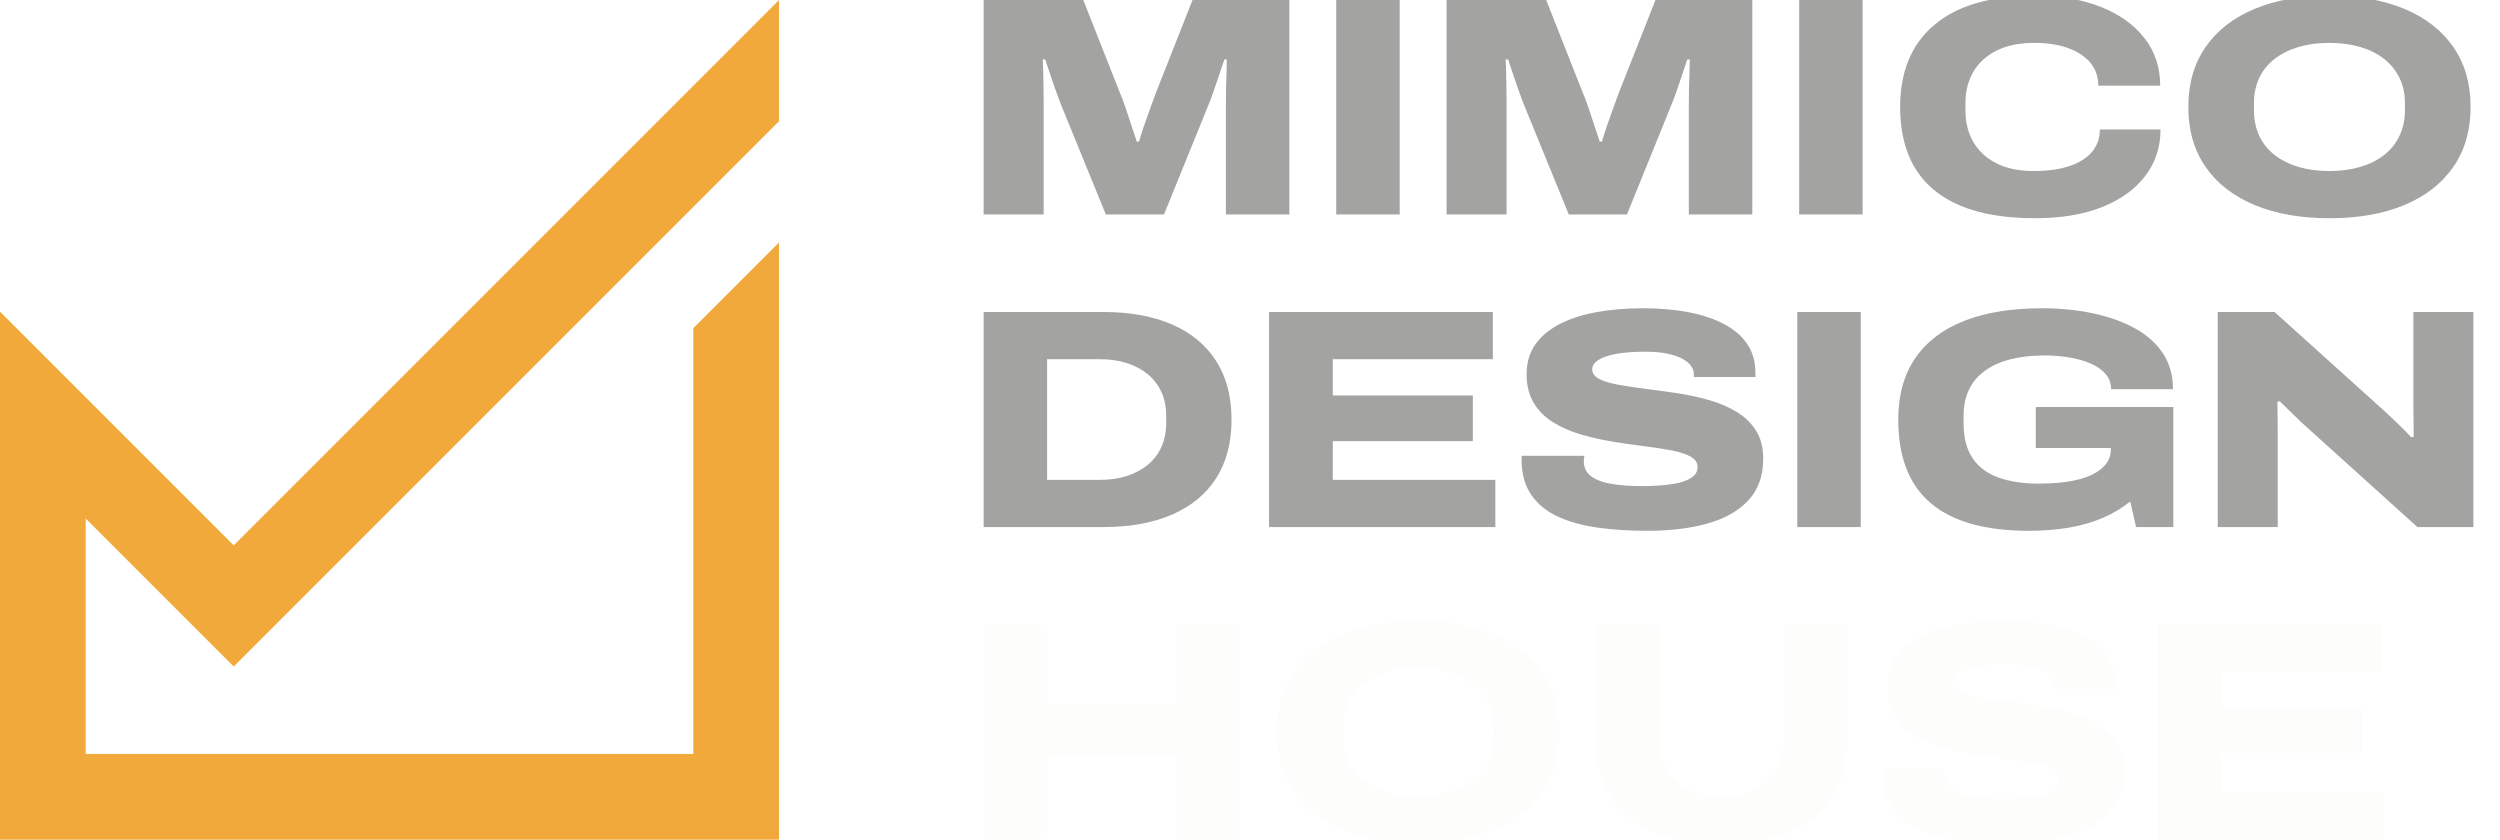
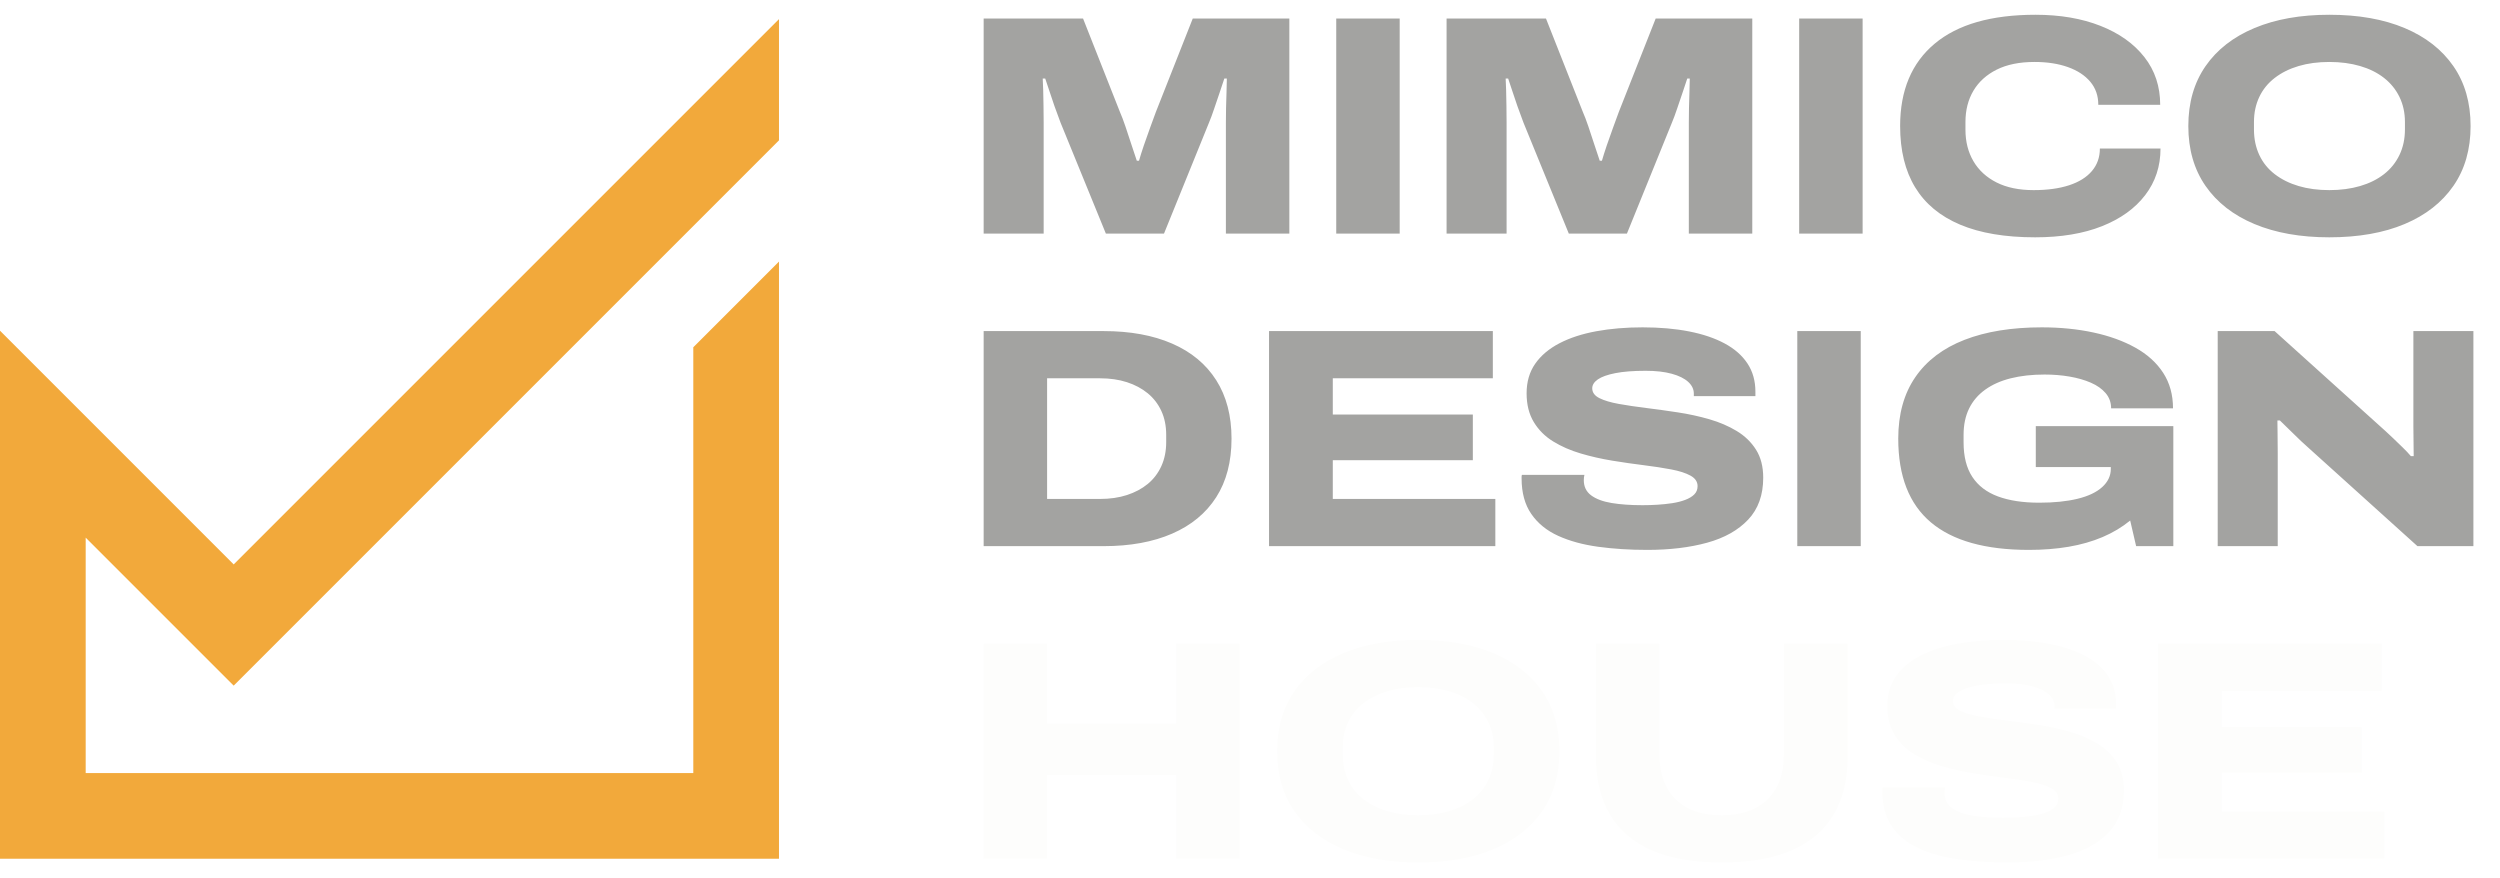
- <svg xmlns="http://www.w3.org/2000/svg" viewBox="0 0 393.05 132.00" width="393" height="132" role="img" aria-label="Mimico Design House">
-   <g transform="translate(0.00 0.00) scale(1.22472)">
-     <path fill="#F2A93B" d="M0 40L30 70L100 0V15.56L30 85.56L11 66.56V96.78H89V42.12L100 31.12V107.78H0Z" />
+ <svg xmlns="http://www.w3.org/2000/svg" viewBox="0 0 393.05 138.00" width="393" height="138" role="img" aria-label="Mimico Design House">
+   <g transform="translate(0 3.00)">
+     <g transform="translate(0.00 0.00) scale(1.22472)">
+       <path fill="#F2A93B" d="M0 40L30 70L100 0V15.56L30 85.56L11 66.56V96.78H89V42.12L100 31.12V107.78H0Z" />
+     </g>
+     <path fill="#A3A3A1" d="M154.649 33.713V-0.098H170.277L176.076 14.596Q176.469 15.48 176.936 16.856Q177.402 18.232 177.869 19.682Q178.336 21.132 178.729 22.262H179.073Q179.368 21.23 179.835 19.854Q180.302 18.478 180.818 17.077Q181.334 15.677 181.727 14.596L187.526 -0.098H202.711V33.713H192.735V16.267Q192.735 15.235 192.76 13.957Q192.784 12.679 192.834 11.45Q192.883 10.222 192.883 9.337H192.49Q192.195 10.271 191.752 11.549Q191.31 12.827 190.892 14.08Q190.475 15.333 190.082 16.267L183.005 33.713H173.864L166.738 16.267Q166.247 14.989 165.78 13.662Q165.313 12.335 164.945 11.18Q164.576 10.025 164.33 9.337H163.937Q163.986 10.025 164.011 11.156Q164.035 12.286 164.06 13.613Q164.085 14.94 164.085 16.267V33.713ZM210.083 33.713V-0.098H220.059V33.713ZM227.431 33.713V-0.098H243.058L248.857 14.596Q249.251 15.48 249.717 16.856Q250.184 18.232 250.651 19.682Q251.118 21.132 251.511 22.262H251.855Q252.15 21.23 252.617 19.854Q253.084 18.478 253.6 17.077Q254.116 15.677 254.509 14.596L260.308 -0.098H275.493V33.713H265.517V16.267Q265.517 15.235 265.542 13.957Q265.566 12.679 265.615 11.45Q265.665 10.222 265.665 9.337H265.271Q264.977 10.271 264.534 11.549Q264.092 12.827 263.674 14.08Q263.257 15.333 262.863 16.267L255.787 33.713H246.646L239.52 16.267Q239.029 14.989 238.562 13.662Q238.095 12.335 237.726 11.18Q237.358 10.025 237.112 9.337H236.719Q236.768 10.025 236.793 11.156Q236.817 12.286 236.842 13.613Q236.866 14.94 236.866 16.267V33.713ZM282.865 33.713V-0.098H292.841V33.713ZM319.968 34.302Q312.892 34.302 308.174 32.312Q303.456 30.322 301.097 26.439Q298.738 22.557 298.738 16.807Q298.738 8.404 304.169 3.858Q309.599 -0.688 320.017 -0.688Q325.816 -0.688 330.239 1.057Q334.662 2.801 337.144 5.971Q339.626 9.141 339.626 13.465H329.895Q329.895 11.352 328.642 9.853Q327.389 8.354 325.128 7.544Q322.868 6.733 319.87 6.733Q316.332 6.733 313.924 7.937Q311.516 9.141 310.262 11.254Q309.009 13.367 309.009 16.168V17.397Q309.009 20.198 310.262 22.336Q311.516 24.474 313.899 25.678Q316.283 26.882 319.723 26.882Q322.966 26.882 325.3 26.12Q327.635 25.358 328.888 23.884Q330.141 22.41 330.141 20.345H339.675Q339.675 24.523 337.267 27.668Q334.859 30.813 330.461 32.558Q326.062 34.302 319.968 34.302ZM366.213 34.302Q359.431 34.302 354.443 32.214Q349.455 30.125 346.752 26.218Q344.049 22.311 344.049 16.807Q344.049 11.303 346.752 7.396Q349.455 3.489 354.443 1.401Q359.431 -0.688 366.213 -0.688Q373.093 -0.688 378.056 1.401Q383.02 3.489 385.723 7.396Q388.426 11.303 388.426 16.807Q388.426 22.311 385.723 26.218Q383.02 30.125 378.056 32.214Q373.093 34.302 366.213 34.302ZM366.213 26.882Q368.866 26.882 371.053 26.243Q373.24 25.604 374.813 24.375Q376.385 23.147 377.245 21.353Q378.105 19.559 378.105 17.348V16.168Q378.105 14.006 377.245 12.237Q376.385 10.468 374.813 9.239Q373.24 8.01 371.053 7.372Q368.866 6.733 366.213 6.733Q363.559 6.733 361.396 7.372Q359.234 8.01 357.637 9.239Q356.04 10.468 355.204 12.237Q354.369 14.006 354.369 16.168V17.348Q354.369 19.559 355.204 21.353Q356.04 23.147 357.637 24.375Q359.234 25.604 361.396 26.243Q363.559 26.882 366.213 26.882Z" />
+     <path fill="#A3A3A1" d="M154.649 82.856V49.045H173.52Q179.761 49.045 184.283 51.011Q188.804 52.977 191.212 56.761Q193.62 60.545 193.62 65.951Q193.62 71.406 191.212 75.165Q188.804 78.925 184.283 80.891Q179.761 82.856 173.52 82.856ZM164.625 75.436H172.93Q175.289 75.436 177.181 74.821Q179.073 74.207 180.449 73.077Q181.825 71.946 182.587 70.276Q183.349 68.605 183.349 66.491V65.361Q183.349 63.248 182.587 61.602Q181.825 59.955 180.449 58.825Q179.073 57.695 177.181 57.08Q175.289 56.466 172.93 56.466H164.625ZM199.517 82.856V49.045H234.704V56.466H209.542V62.167H231.559V69.342H209.542V75.436H235.097V82.856ZM258.981 83.446Q254.853 83.446 251.265 82.955Q247.678 82.463 244.975 81.235Q242.272 80.006 240.749 77.794Q239.225 75.583 239.225 72.192Q239.225 72.094 239.225 71.946Q239.225 71.799 239.274 71.652H249.103Q249.054 71.848 249.029 72.045Q249.005 72.241 249.005 72.487Q249.005 74.01 250.16 74.87Q251.315 75.73 253.379 76.074Q255.443 76.418 258.244 76.418Q259.374 76.418 260.578 76.345Q261.782 76.271 262.913 76.099Q264.043 75.927 264.952 75.583Q265.861 75.239 266.377 74.723Q266.893 74.207 266.893 73.421Q266.893 72.389 265.787 71.774Q264.682 71.16 262.741 70.792Q260.799 70.423 258.416 70.128Q256.032 69.833 253.477 69.415Q250.921 68.998 248.513 68.285Q246.105 67.573 244.189 66.393Q242.272 65.214 241.142 63.346Q240.012 61.479 240.012 58.825Q240.012 56.122 241.363 54.181Q242.714 52.24 245.172 50.962Q247.629 49.684 250.971 49.07Q254.312 48.456 258.244 48.456Q262.274 48.456 265.542 49.095Q268.81 49.733 271.144 50.987Q273.478 52.24 274.732 54.132Q275.985 56.024 275.985 58.579V59.267H266.303V58.874Q266.303 57.842 265.419 57.031Q264.534 56.22 262.839 55.754Q261.143 55.287 258.735 55.287Q255.836 55.287 253.968 55.655Q252.101 56.024 251.216 56.638Q250.332 57.252 250.332 58.039Q250.332 59.022 251.462 59.587Q252.592 60.152 254.509 60.496Q256.426 60.84 258.809 61.135Q261.192 61.43 263.773 61.823Q266.353 62.216 268.736 62.904Q271.12 63.592 273.036 64.747Q274.953 65.902 276.083 67.695Q277.213 69.489 277.213 72.094Q277.213 76.173 274.854 78.679Q272.496 81.185 268.392 82.316Q264.289 83.446 258.981 83.446ZM282.57 82.856V49.045H292.546V82.856ZM318.985 83.446Q308.714 83.446 303.579 79.121Q298.443 74.797 298.443 65.951Q298.443 60.201 301.122 56.294Q303.8 52.387 308.862 50.421Q313.924 48.456 321 48.456Q325.374 48.456 329.134 49.267Q332.893 50.077 335.719 51.65Q338.545 53.223 340.093 55.606Q341.641 57.99 341.641 61.184H331.91Q331.91 59.808 331.05 58.8Q330.19 57.793 328.716 57.154Q327.242 56.515 325.374 56.196Q323.507 55.876 321.443 55.876Q318.494 55.876 316.135 56.466Q313.776 57.056 312.105 58.26Q310.434 59.464 309.574 61.233Q308.714 63.002 308.714 65.361V66.541Q308.714 69.882 310.09 71.971Q311.466 74.06 314.12 75.042Q316.774 76.025 320.607 76.025Q324.096 76.025 326.627 75.411Q329.158 74.797 330.51 73.568Q331.861 72.34 331.861 70.718V70.423H320.067V63.985H341.69V82.856H335.842L334.908 78.827Q332.991 80.399 330.559 81.431Q328.126 82.463 325.227 82.955Q322.327 83.446 318.985 83.446ZM348.668 82.856V49.045H357.612L375.108 64.821Q375.55 65.214 376.262 65.902Q376.975 66.59 377.737 67.327Q378.499 68.064 379.039 68.703H379.481Q379.481 67.818 379.457 66.491Q379.432 65.165 379.432 64.133V49.045H388.868V82.856H380.071L362.969 67.425Q361.79 66.393 360.512 65.115Q359.234 63.838 358.448 63.101H358.055Q358.055 63.739 358.079 65.165Q358.104 66.59 358.104 68.211V82.856Z" />
+     <path fill="#FDFDFC" d="M154.649 132.0V98.189H164.625V110.77H184.921V98.189H194.898V132.0H184.921V118.829H164.625V132.0ZM222.959 132.59Q216.177 132.59 211.189 130.501Q206.201 128.413 203.498 124.506Q200.795 120.599 200.795 115.095Q200.795 109.59 203.498 105.684Q206.201 101.777 211.189 99.688Q216.177 97.599 222.959 97.599Q229.839 97.599 234.802 99.688Q239.766 101.777 242.469 105.684Q245.172 109.59 245.172 115.095Q245.172 120.599 242.469 124.506Q239.766 128.413 234.802 130.501Q229.839 132.59 222.959 132.59ZM222.959 125.169Q225.612 125.169 227.799 124.53Q229.986 123.891 231.559 122.663Q233.131 121.434 233.991 119.64Q234.851 117.847 234.851 115.635V114.456Q234.851 112.293 233.991 110.524Q233.131 108.755 231.559 107.526Q229.986 106.298 227.799 105.659Q225.612 105.02 222.959 105.02Q220.305 105.02 218.143 105.659Q215.98 106.298 214.383 107.526Q212.786 108.755 211.95 110.524Q211.115 112.293 211.115 114.456V115.635Q211.115 117.847 211.95 119.64Q212.786 121.434 214.383 122.663Q215.98 123.891 218.143 124.53Q220.305 125.169 222.959 125.169ZM270.677 132.59Q263.994 132.59 259.62 130.649Q255.246 128.707 253.084 124.997Q250.921 121.287 250.921 116.077V98.189H260.898V115.635Q260.898 120.156 263.453 122.663Q266.009 125.169 270.677 125.169Q275.346 125.169 277.901 122.663Q280.457 120.156 280.457 115.635V98.189H290.482V116.077Q290.482 121.287 288.32 124.997Q286.157 128.707 281.759 130.649Q277.361 132.59 270.677 132.59ZM315.693 132.59Q311.565 132.59 307.977 132.098Q304.39 131.607 301.687 130.378Q298.984 129.15 297.461 126.938Q295.937 124.727 295.937 121.336Q295.937 121.238 295.937 121.09Q295.937 120.943 295.986 120.795H305.815Q305.766 120.992 305.741 121.188Q305.717 121.385 305.717 121.631Q305.717 123.154 306.872 124.014Q308.026 124.874 310.09 125.218Q312.155 125.562 314.956 125.562Q316.086 125.562 317.29 125.488Q318.494 125.415 319.624 125.243Q320.755 125.071 321.664 124.727Q322.573 124.383 323.089 123.867Q323.605 123.351 323.605 122.564Q323.605 121.532 322.499 120.918Q321.394 120.304 319.452 119.935Q317.511 119.567 315.128 119.272Q312.744 118.977 310.189 118.559Q307.633 118.141 305.225 117.429Q302.817 116.716 300.901 115.537Q298.984 114.357 297.854 112.49Q296.723 110.622 296.723 107.969Q296.723 105.266 298.075 103.325Q299.426 101.383 301.883 100.106Q304.341 98.828 307.682 98.214Q311.024 97.599 314.956 97.599Q318.985 97.599 322.254 98.238Q325.522 98.877 327.856 100.13Q330.19 101.383 331.443 103.276Q332.697 105.168 332.697 107.723V108.411H323.015V108.018Q323.015 106.986 322.131 106.175Q321.246 105.364 319.551 104.897Q317.855 104.43 315.447 104.43Q312.548 104.43 310.68 104.799Q308.813 105.168 307.928 105.782Q307.044 106.396 307.044 107.182Q307.044 108.165 308.174 108.73Q309.304 109.296 311.221 109.64Q313.137 109.984 315.521 110.278Q317.904 110.573 320.484 110.966Q323.064 111.36 325.448 112.048Q327.831 112.736 329.748 113.891Q331.665 115.045 332.795 116.839Q333.925 118.633 333.925 121.238Q333.925 125.316 331.566 127.823Q329.207 130.329 325.104 131.459Q321 132.59 315.693 132.59ZM339.282 132.0V98.189H374.469V105.61H349.307V111.31H371.324V118.485H349.307V124.579H374.862V132.0Z" />
  </g>
-   <path fill="#A3A3A1" d="M154.649 33.713V-0.098H170.277L176.076 14.596Q176.469 15.48 176.936 16.856Q177.402 18.232 177.869 19.682Q178.336 21.132 178.729 22.262H179.073Q179.368 21.23 179.835 19.854Q180.302 18.478 180.818 17.077Q181.334 15.677 181.727 14.596L187.526 -0.098H202.711V33.713H192.735V16.267Q192.735 15.235 192.76 13.957Q192.784 12.679 192.834 11.45Q192.883 10.222 192.883 9.337H192.49Q192.195 10.271 191.752 11.549Q191.31 12.827 190.892 14.08Q190.475 15.333 190.082 16.267L183.005 33.713H173.864L166.738 16.267Q166.247 14.989 165.78 13.662Q165.313 12.335 164.945 11.18Q164.576 10.025 164.33 9.337H163.937Q163.986 10.025 164.011 11.156Q164.035 12.286 164.06 13.613Q164.085 14.94 164.085 16.267V33.713ZM210.083 33.713V-0.098H220.059V33.713ZM227.431 33.713V-0.098H243.058L248.857 14.596Q249.251 15.48 249.717 16.856Q250.184 18.232 250.651 19.682Q251.118 21.132 251.511 22.262H251.855Q252.15 21.23 252.617 19.854Q253.084 18.478 253.6 17.077Q254.116 15.677 254.509 14.596L260.308 -0.098H275.493V33.713H265.517V16.267Q265.517 15.235 265.542 13.957Q265.566 12.679 265.615 11.45Q265.665 10.222 265.665 9.337H265.271Q264.977 10.271 264.534 11.549Q264.092 12.827 263.674 14.08Q263.257 15.333 262.863 16.267L255.787 33.713H246.646L239.52 16.267Q239.029 14.989 238.562 13.662Q238.095 12.335 237.726 11.18Q237.358 10.025 237.112 9.337H236.719Q236.768 10.025 236.793 11.156Q236.817 12.286 236.842 13.613Q236.866 14.94 236.866 16.267V33.713ZM282.865 33.713V-0.098H292.841V33.713ZM319.968 34.302Q312.892 34.302 308.174 32.312Q303.456 30.322 301.097 26.439Q298.738 22.557 298.738 16.807Q298.738 8.404 304.169 3.858Q309.599 -0.688 320.017 -0.688Q325.816 -0.688 330.239 1.057Q334.662 2.801 337.144 5.971Q339.626 9.141 339.626 13.465H329.895Q329.895 11.352 328.642 9.853Q327.389 8.354 325.128 7.544Q322.868 6.733 319.87 6.733Q316.332 6.733 313.924 7.937Q311.516 9.141 310.262 11.254Q309.009 13.367 309.009 16.168V17.397Q309.009 20.198 310.262 22.336Q311.516 24.474 313.899 25.678Q316.283 26.882 319.723 26.882Q322.966 26.882 325.3 26.12Q327.635 25.358 328.888 23.884Q330.141 22.41 330.141 20.345H339.675Q339.675 24.523 337.267 27.668Q334.859 30.813 330.461 32.558Q326.062 34.302 319.968 34.302ZM366.213 34.302Q359.431 34.302 354.443 32.214Q349.455 30.125 346.752 26.218Q344.049 22.311 344.049 16.807Q344.049 11.303 346.752 7.396Q349.455 3.489 354.443 1.401Q359.431 -0.688 366.213 -0.688Q373.093 -0.688 378.056 1.401Q383.02 3.489 385.723 7.396Q388.426 11.303 388.426 16.807Q388.426 22.311 385.723 26.218Q383.02 30.125 378.056 32.214Q373.093 34.302 366.213 34.302ZM366.213 26.882Q368.866 26.882 371.053 26.243Q373.24 25.604 374.813 24.375Q376.385 23.147 377.245 21.353Q378.105 19.559 378.105 17.348V16.168Q378.105 14.006 377.245 12.237Q376.385 10.468 374.813 9.239Q373.24 8.01 371.053 7.372Q368.866 6.733 366.213 6.733Q363.559 6.733 361.396 7.372Q359.234 8.01 357.637 9.239Q356.04 10.468 355.204 12.237Q354.369 14.006 354.369 16.168V17.348Q354.369 19.559 355.204 21.353Q356.04 23.147 357.637 24.375Q359.234 25.604 361.396 26.243Q363.559 26.882 366.213 26.882Z" />
-   <path fill="#A3A3A1" d="M154.649 82.856V49.045H173.52Q179.761 49.045 184.283 51.011Q188.804 52.977 191.212 56.761Q193.62 60.545 193.62 65.951Q193.62 71.406 191.212 75.165Q188.804 78.925 184.283 80.891Q179.761 82.856 173.52 82.856ZM164.625 75.436H172.93Q175.289 75.436 177.181 74.821Q179.073 74.207 180.449 73.077Q181.825 71.946 182.587 70.276Q183.349 68.605 183.349 66.491V65.361Q183.349 63.248 182.587 61.602Q181.825 59.955 180.449 58.825Q179.073 57.695 177.181 57.08Q175.289 56.466 172.93 56.466H164.625ZM199.517 82.856V49.045H234.704V56.466H209.542V62.167H231.559V69.342H209.542V75.436H235.097V82.856ZM258.981 83.446Q254.853 83.446 251.265 82.955Q247.678 82.463 244.975 81.235Q242.272 80.006 240.749 77.794Q239.225 75.583 239.225 72.192Q239.225 72.094 239.225 71.946Q239.225 71.799 239.274 71.652H249.103Q249.054 71.848 249.029 72.045Q249.005 72.241 249.005 72.487Q249.005 74.01 250.16 74.87Q251.315 75.73 253.379 76.074Q255.443 76.418 258.244 76.418Q259.374 76.418 260.578 76.345Q261.782 76.271 262.913 76.099Q264.043 75.927 264.952 75.583Q265.861 75.239 266.377 74.723Q266.893 74.207 266.893 73.421Q266.893 72.389 265.787 71.774Q264.682 71.16 262.741 70.792Q260.799 70.423 258.416 70.128Q256.032 69.833 253.477 69.415Q250.921 68.998 248.513 68.285Q246.105 67.573 244.189 66.393Q242.272 65.214 241.142 63.346Q240.012 61.479 240.012 58.825Q240.012 56.122 241.363 54.181Q242.714 52.24 245.172 50.962Q247.629 49.684 250.971 49.07Q254.312 48.456 258.244 48.456Q262.274 48.456 265.542 49.095Q268.81 49.733 271.144 50.987Q273.478 52.24 274.732 54.132Q275.985 56.024 275.985 58.579V59.267H266.303V58.874Q266.303 57.842 265.419 57.031Q264.534 56.22 262.839 55.754Q261.143 55.287 258.735 55.287Q255.836 55.287 253.968 55.655Q252.101 56.024 251.216 56.638Q250.332 57.252 250.332 58.039Q250.332 59.022 251.462 59.587Q252.592 60.152 254.509 60.496Q256.426 60.84 258.809 61.135Q261.192 61.43 263.773 61.823Q266.353 62.216 268.736 62.904Q271.12 63.592 273.036 64.747Q274.953 65.902 276.083 67.695Q277.213 69.489 277.213 72.094Q277.213 76.173 274.854 78.679Q272.496 81.185 268.392 82.316Q264.289 83.446 258.981 83.446ZM282.57 82.856V49.045H292.546V82.856ZM318.985 83.446Q308.714 83.446 303.579 79.121Q298.443 74.797 298.443 65.951Q298.443 60.201 301.122 56.294Q303.8 52.387 308.862 50.421Q313.924 48.456 321 48.456Q325.374 48.456 329.134 49.267Q332.893 50.077 335.719 51.65Q338.545 53.223 340.093 55.606Q341.641 57.99 341.641 61.184H331.91Q331.91 59.808 331.05 58.8Q330.19 57.793 328.716 57.154Q327.242 56.515 325.374 56.196Q323.507 55.876 321.443 55.876Q318.494 55.876 316.135 56.466Q313.776 57.056 312.105 58.26Q310.434 59.464 309.574 61.233Q308.714 63.002 308.714 65.361V66.541Q308.714 69.882 310.09 71.971Q311.466 74.06 314.12 75.042Q316.774 76.025 320.607 76.025Q324.096 76.025 326.627 75.411Q329.158 74.797 330.51 73.568Q331.861 72.34 331.861 70.718V70.423H320.067V63.985H341.69V82.856H335.842L334.908 78.827Q332.991 80.399 330.559 81.431Q328.126 82.463 325.227 82.955Q322.327 83.446 318.985 83.446ZM348.668 82.856V49.045H357.612L375.108 64.821Q375.55 65.214 376.262 65.902Q376.975 66.59 377.737 67.327Q378.499 68.064 379.039 68.703H379.481Q379.481 67.818 379.457 66.491Q379.432 65.165 379.432 64.133V49.045H388.868V82.856H380.071L362.969 67.425Q361.79 66.393 360.512 65.115Q359.234 63.838 358.448 63.101H358.055Q358.055 63.739 358.079 65.165Q358.104 66.59 358.104 68.211V82.856Z" />
-   <path fill="#FDFDFC" d="M154.649 132.0V98.189H164.625V110.77H184.921V98.189H194.898V132.0H184.921V118.829H164.625V132.0ZM222.959 132.59Q216.177 132.59 211.189 130.501Q206.201 128.413 203.498 124.506Q200.795 120.599 200.795 115.095Q200.795 109.59 203.498 105.684Q206.201 101.777 211.189 99.688Q216.177 97.599 222.959 97.599Q229.839 97.599 234.802 99.688Q239.766 101.777 242.469 105.684Q245.172 109.59 245.172 115.095Q245.172 120.599 242.469 124.506Q239.766 128.413 234.802 130.501Q229.839 132.59 222.959 132.59ZM222.959 125.169Q225.612 125.169 227.799 124.53Q229.986 123.891 231.559 122.663Q233.131 121.434 233.991 119.64Q234.851 117.847 234.851 115.635V114.456Q234.851 112.293 233.991 110.524Q233.131 108.755 231.559 107.526Q229.986 106.298 227.799 105.659Q225.612 105.02 222.959 105.02Q220.305 105.02 218.143 105.659Q215.98 106.298 214.383 107.526Q212.786 108.755 211.95 110.524Q211.115 112.293 211.115 114.456V115.635Q211.115 117.847 211.95 119.64Q212.786 121.434 214.383 122.663Q215.98 123.891 218.143 124.53Q220.305 125.169 222.959 125.169ZM270.677 132.59Q263.994 132.59 259.62 130.649Q255.246 128.707 253.084 124.997Q250.921 121.287 250.921 116.077V98.189H260.898V115.635Q260.898 120.156 263.453 122.663Q266.009 125.169 270.677 125.169Q275.346 125.169 277.901 122.663Q280.457 120.156 280.457 115.635V98.189H290.482V116.077Q290.482 121.287 288.32 124.997Q286.157 128.707 281.759 130.649Q277.361 132.59 270.677 132.59ZM315.693 132.59Q311.565 132.59 307.977 132.098Q304.39 131.607 301.687 130.378Q298.984 129.15 297.461 126.938Q295.937 124.727 295.937 121.336Q295.937 121.238 295.937 121.09Q295.937 120.943 295.986 120.795H305.815Q305.766 120.992 305.741 121.188Q305.717 121.385 305.717 121.631Q305.717 123.154 306.872 124.014Q308.026 124.874 310.09 125.218Q312.155 125.562 314.956 125.562Q316.086 125.562 317.29 125.488Q318.494 125.415 319.624 125.243Q320.755 125.071 321.664 124.727Q322.573 124.383 323.089 123.867Q323.605 123.351 323.605 122.564Q323.605 121.532 322.499 120.918Q321.394 120.304 319.452 119.935Q317.511 119.567 315.128 119.272Q312.744 118.977 310.189 118.559Q307.633 118.141 305.225 117.429Q302.817 116.716 300.901 115.537Q298.984 114.357 297.854 112.49Q296.723 110.622 296.723 107.969Q296.723 105.266 298.075 103.325Q299.426 101.383 301.883 100.106Q304.341 98.828 307.682 98.214Q311.024 97.599 314.956 97.599Q318.985 97.599 322.254 98.238Q325.522 98.877 327.856 100.13Q330.19 101.383 331.443 103.276Q332.697 105.168 332.697 107.723V108.411H323.015V108.018Q323.015 106.986 322.131 106.175Q321.246 105.364 319.551 104.897Q317.855 104.43 315.447 104.43Q312.548 104.43 310.68 104.799Q308.813 105.168 307.928 105.782Q307.044 106.396 307.044 107.182Q307.044 108.165 308.174 108.73Q309.304 109.296 311.221 109.64Q313.137 109.984 315.521 110.278Q317.904 110.573 320.484 110.966Q323.064 111.36 325.448 112.048Q327.831 112.736 329.748 113.891Q331.665 115.045 332.795 116.839Q333.925 118.633 333.925 121.238Q333.925 125.316 331.566 127.823Q329.207 130.329 325.104 131.459Q321 132.59 315.693 132.59ZM339.282 132.0V98.189H374.469V105.61H349.307V111.31H371.324V118.485H349.307V124.579H374.862V132.0Z" />
</svg>
